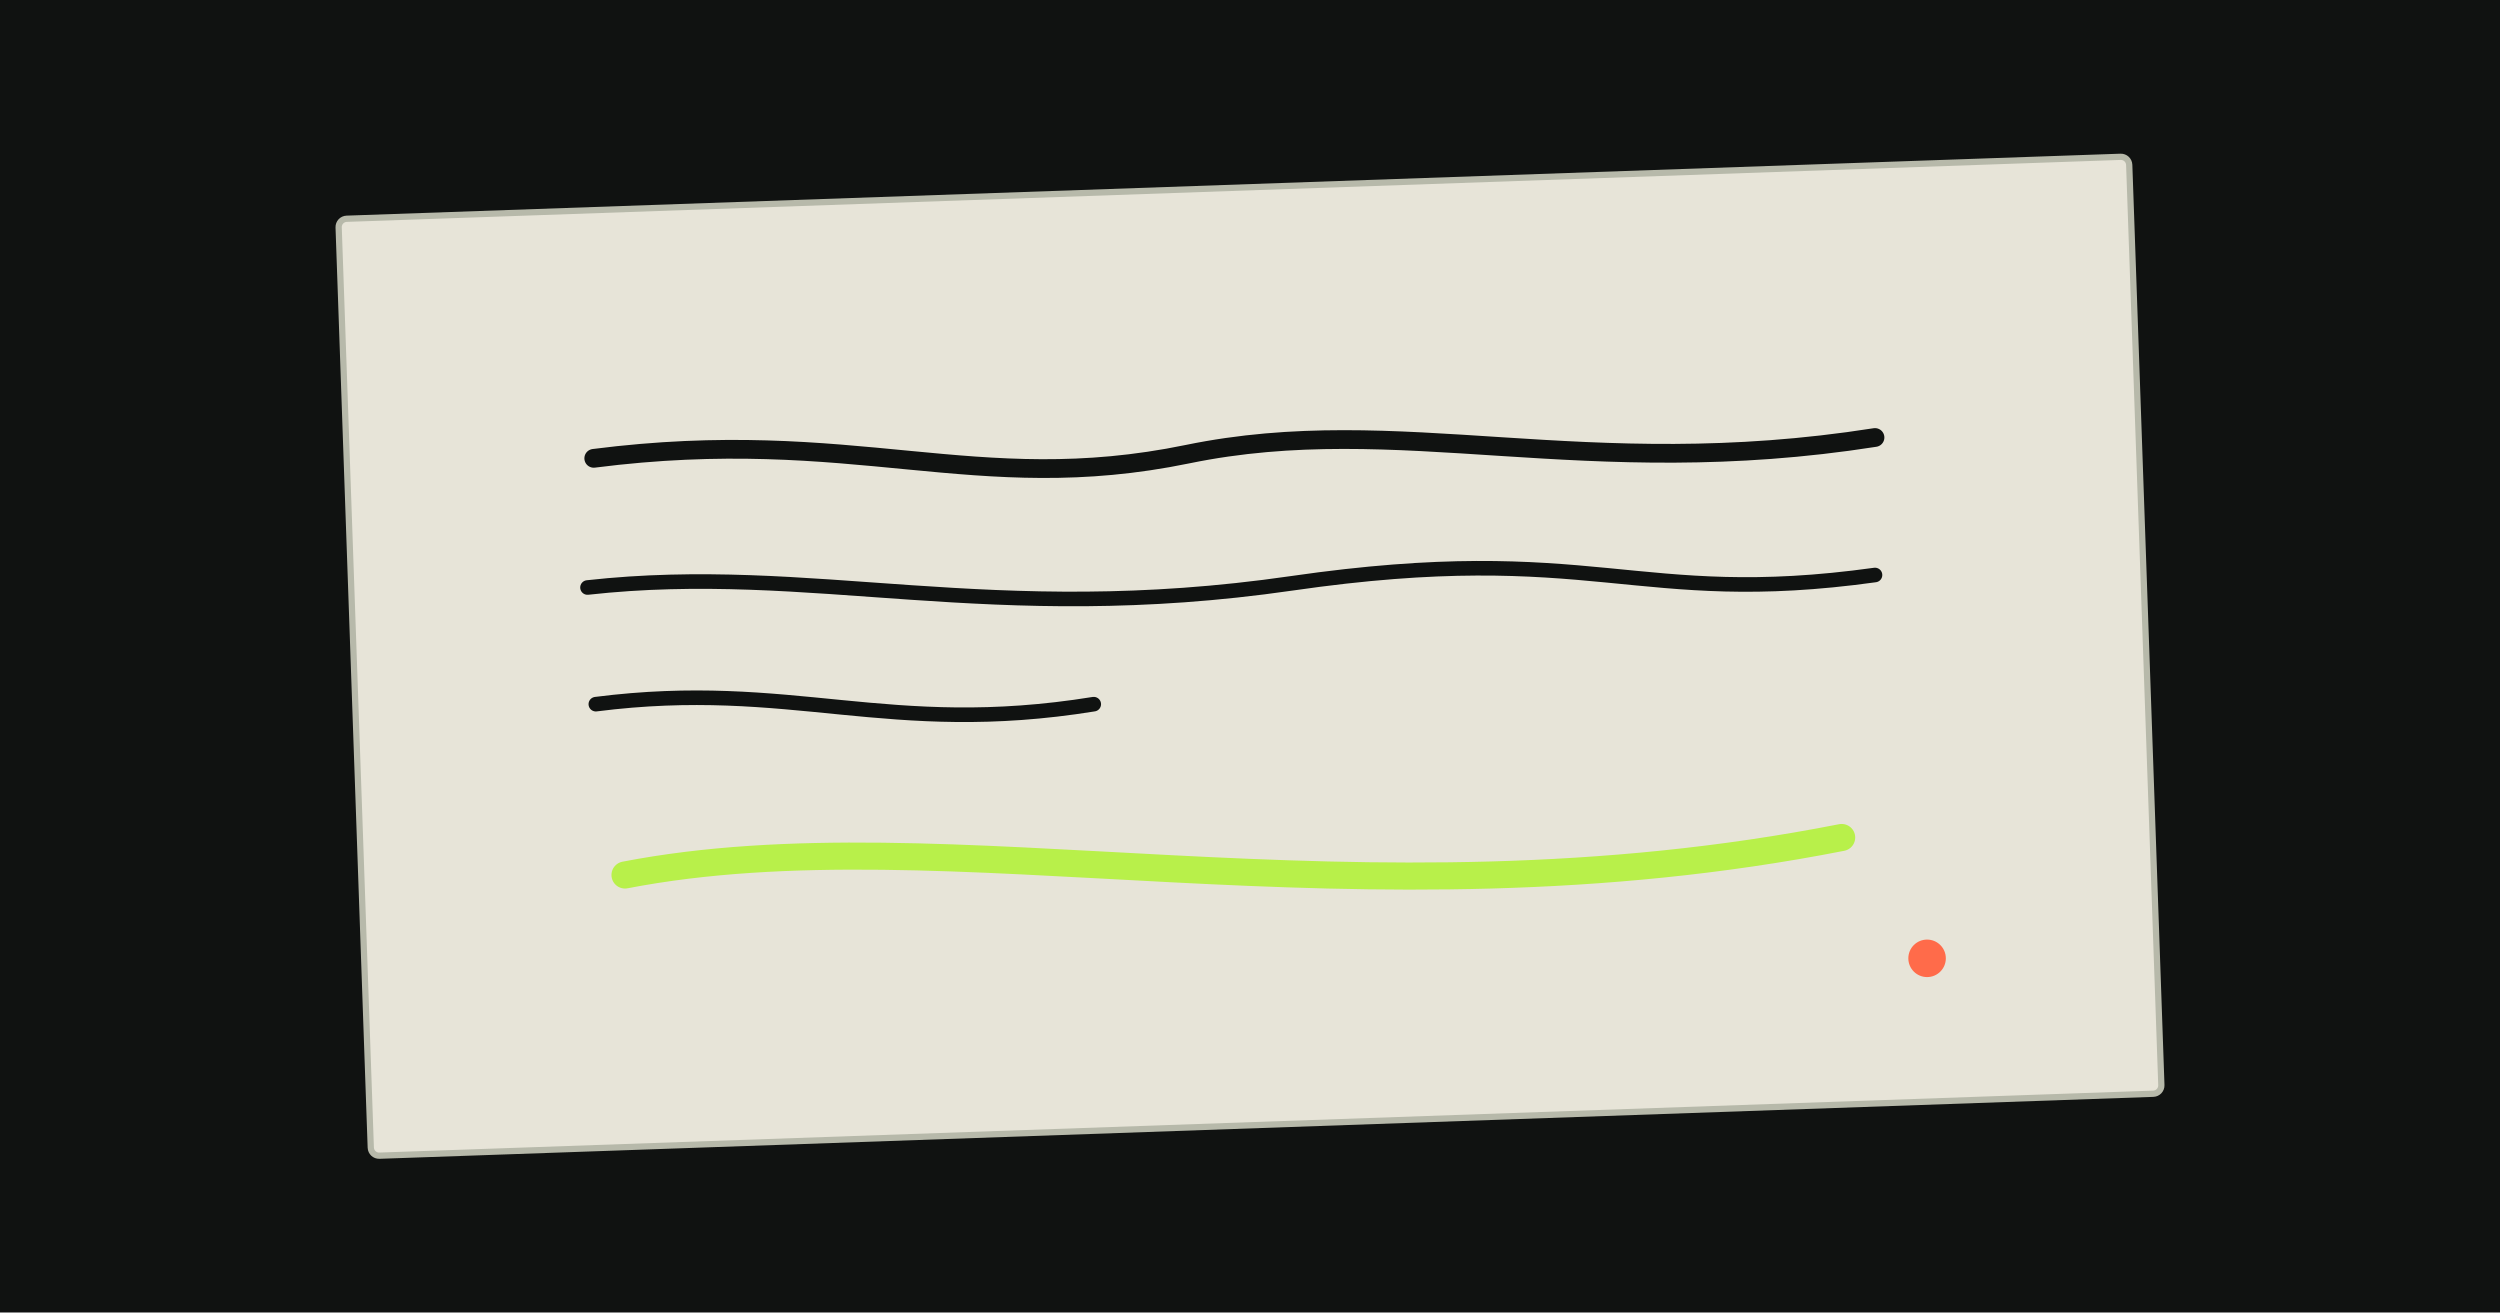
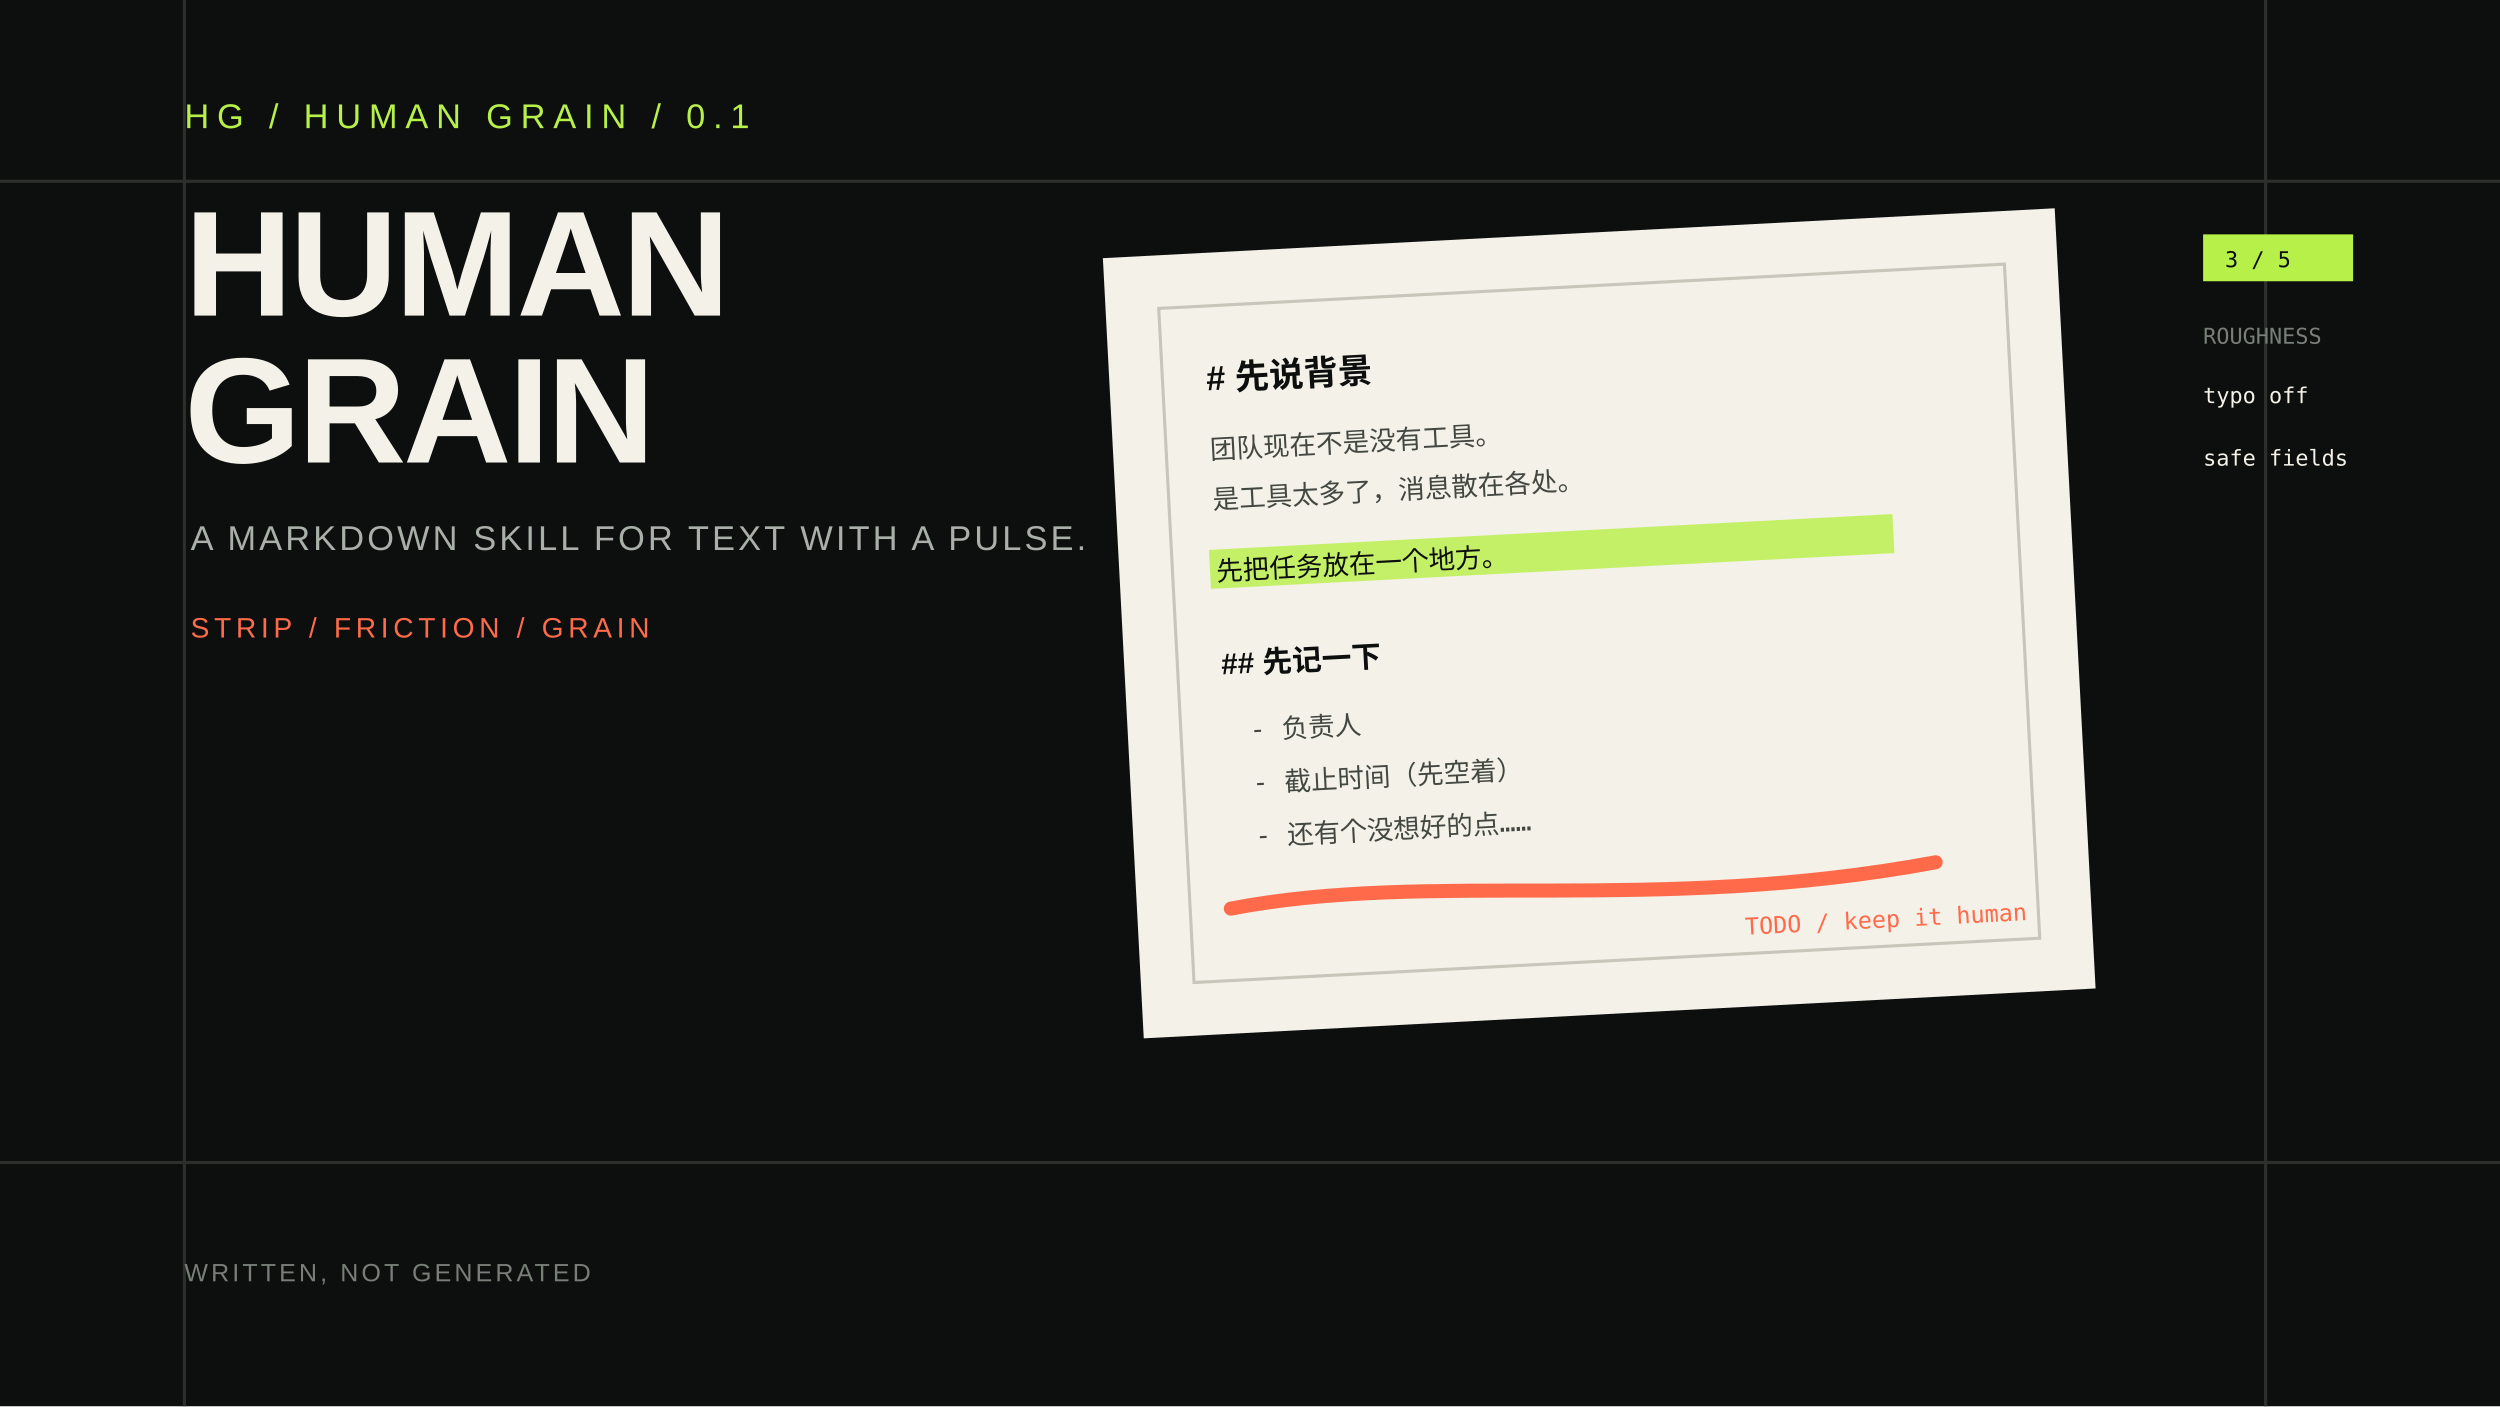
- <svg xmlns="http://www.w3.org/2000/svg" viewBox="0 0 1200 630" role="img" aria-labelledby="title desc">
-   <rect width="1200" height="630" fill="#101211" />
-   <rect x="170" y="90" width="860" height="450" rx="4" fill="#e7e4d8" stroke="#b7b9aa" stroke-width="3" transform="rotate(-2 600 315)" />
-   <path d="M285 220 C410 204 468 239 570 218 S760 232 900 210" fill="none" stroke="#101211" stroke-width="9" stroke-linecap="round" />
-   <path d="M282 282 C390 270 475 301 620 280 S785 292 900 276" fill="none" stroke="#101211" stroke-width="7" stroke-linecap="round" />
-   <path d="M286 338 C380 326 426 354 525 338" fill="none" stroke="#101211" stroke-width="7" stroke-linecap="round" />
-   <path d="M300 420 C455 390 650 448 884 402" fill="none" stroke="#b8f04a" stroke-width="13" stroke-linecap="round" />
-   <circle cx="925" cy="460" r="9" fill="#ff6b4a" />
+ <svg xmlns="http://www.w3.org/2000/svg" viewBox="0 0 1600 900" role="img" aria-labelledby="title desc">
+   <rect width="1600" height="900" fill="#0d0f0e" />
+   <path d="M0 116H1600M0 744H1600" stroke="#2b302c" stroke-width="2" />
+   <path d="M118 0V900M1450 0V900" stroke="#2b302c" stroke-width="2" />
+   <g font-family="Arial, Helvetica, sans-serif">
+     <text x="118" y="82" fill="#b8f04a" font-size="22" letter-spacing="5">HG / HUMAN GRAIN / 0.1</text>
+     <text x="118" y="202" fill="#f4f1e8" font-size="96" font-weight="700" letter-spacing="-2">HUMAN</text>
+     <text x="118" y="296" fill="#f4f1e8" font-size="96" font-weight="700" letter-spacing="-2">GRAIN</text>
+     <text x="122" y="352" fill="#a9afa9" font-size="22" letter-spacing="2">A MARKDOWN SKILL FOR TEXT WITH A PULSE.</text>
+     <text x="122" y="408" fill="#ff6b4a" font-size="18" letter-spacing="3">STRIP / FRICTION / GRAIN</text>
+     <text x="118" y="820" fill="#777f78" font-size="16" letter-spacing="2">WRITTEN, NOT GENERATED</text>
+   </g>
+   <g transform="translate(720 146) rotate(-3 360 280)">
+     <rect width="610" height="500" fill="#f4f1e8" />
+     <rect x="34" y="34" width="542" height="432" fill="none" stroke="#c8c5ba" stroke-width="2" />
+     <text x="62" y="88" fill="#0d0f0e" font-family="Arial, Helvetica, sans-serif" font-size="22" font-weight="700"># 先说背景</text>
+     <text x="62" y="132" fill="#424841" font-family="monospace" font-size="17">团队现在不是没有工具。</text>
+     <text x="62" y="164" fill="#424841" font-family="monospace" font-size="17">是工具太多了，消息散在各处。</text>
+     <rect x="58" y="190" width="438" height="25" fill="#b8f04a" opacity="0.82" />
+     <text x="62" y="210" fill="#0d0f0e" font-family="monospace" font-size="17">先把任务放在一个地方。</text>
+     <text x="62" y="270" fill="#0d0f0e" font-family="Arial, Helvetica, sans-serif" font-size="19" font-weight="700">## 先记一下</text>
+     <text x="78" y="312" fill="#424841" font-family="monospace" font-size="17">- 负责人</text>
+     <text x="78" y="346" fill="#424841" font-family="monospace" font-size="17">- 截止时间（先空着）</text>
+     <text x="78" y="380" fill="#424841" font-family="monospace" font-size="17">- 还有个没想好的点……</text>
+     <path d="M60 420 C190 402 330 438 512 414" fill="none" stroke="#ff6b4a" stroke-width="9" stroke-linecap="round" />
+     <text x="388" y="454" fill="#ff6b4a" font-family="monospace" font-size="15">TODO / keep it human</text>
+   </g>
+   <g transform="translate(1410 150)">
+     <rect width="96" height="30" fill="#b8f04a" />
+     <text x="14" y="21" fill="#0d0f0e" font-family="monospace" font-size="14">3 / 5</text>
+     <text x="0" y="70" fill="#777f78" font-family="monospace" font-size="14">ROUGHNESS</text>
+     <text x="0" y="108" fill="#f4f1e8" font-family="monospace" font-size="14">typo off</text>
+     <text x="0" y="148" fill="#f4f1e8" font-family="monospace" font-size="14">safe fields</text>
+   </g>
</svg>
